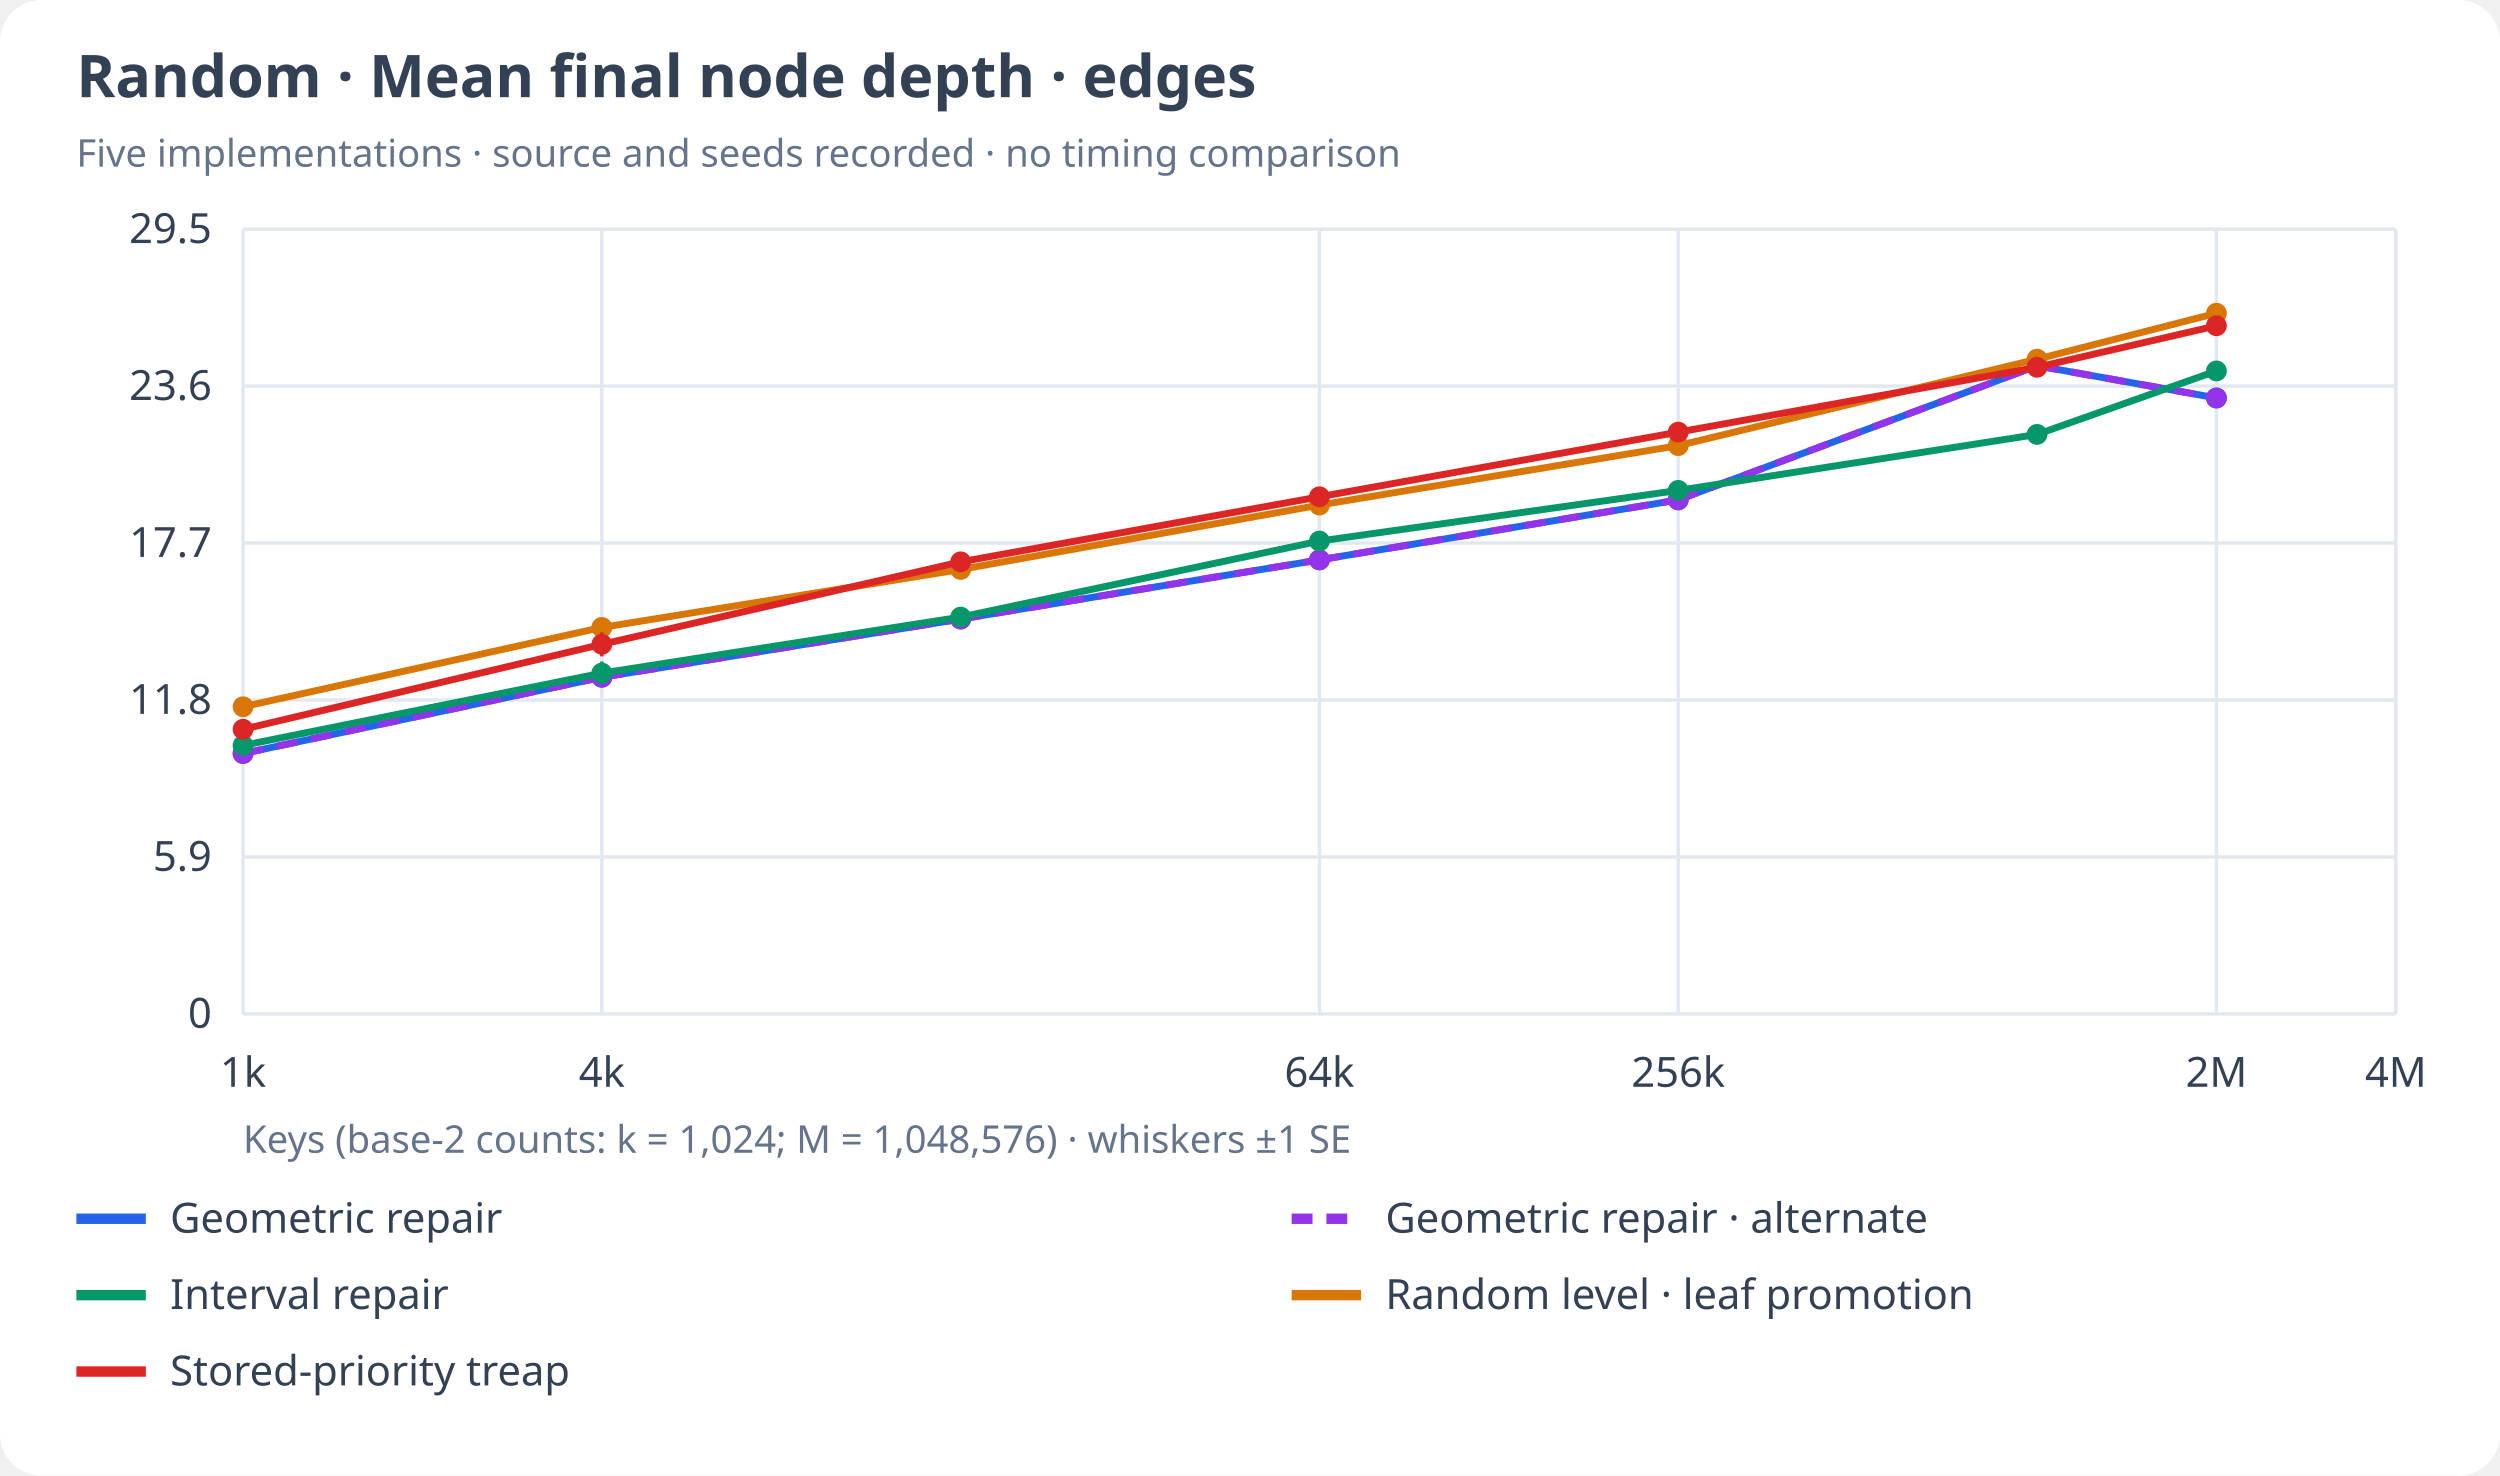
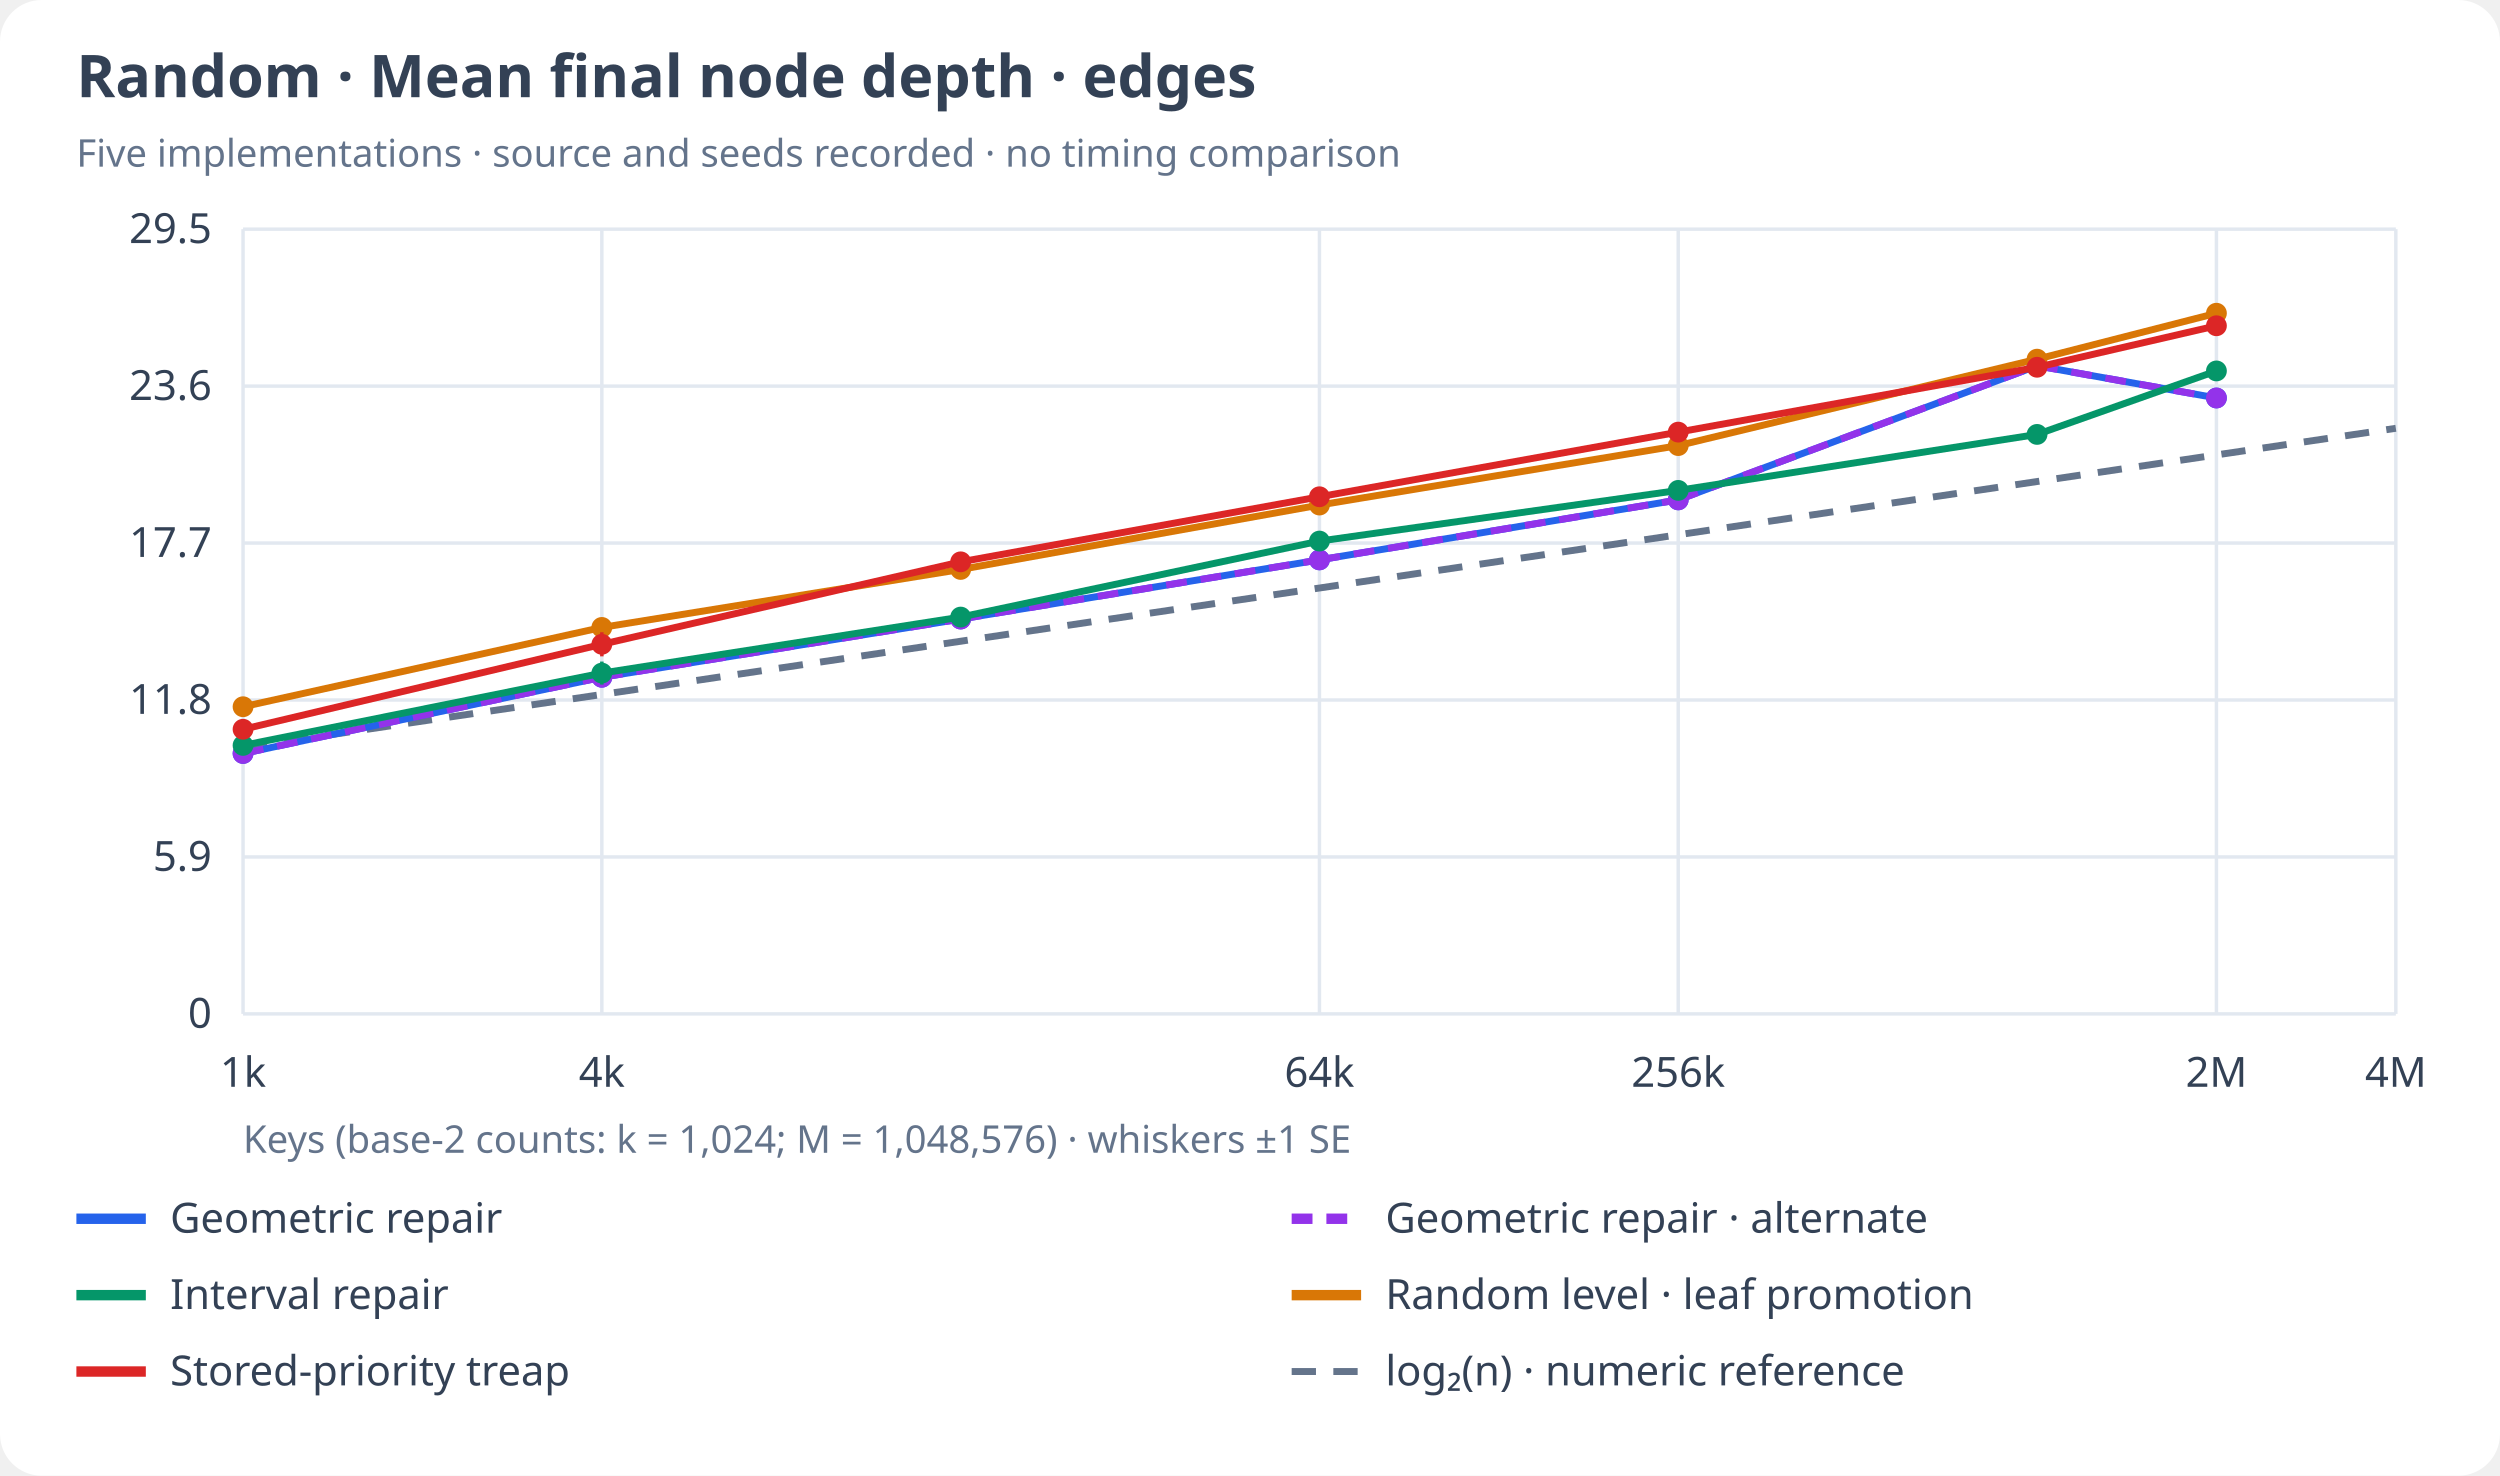
<svg xmlns="http://www.w3.org/2000/svg" viewBox="0 0 720 425" role="img" aria-labelledby="random-mean_depth-title random-mean_depth-desc">
  <style>text{font:12px system-ui,sans-serif;fill:#334155}.grid{stroke:#e2e8f0}</style>
  <rect width="720" height="425" rx="12" fill="white" />
  <text x="22" y="28" style="font-size:17px;font-weight:650">Random · Mean final node depth · edges</text>
  <text x="22" y="48" style="font-size:11px;fill:#64748b">Five implementations · source and seeds recorded · no timing comparison</text>
  <path class="grid" d="M70,292.00h620" />
  <text x="61" y="296.00" text-anchor="end">0</text>
  <path class="grid" d="M70,246.80h620" />
  <text x="61" y="250.80" text-anchor="end">5.9</text>
  <path class="grid" d="M70,201.60h620" />
  <text x="61" y="205.60" text-anchor="end">11.8</text>
  <path class="grid" d="M70,156.40h620" />
  <text x="61" y="160.40" text-anchor="end">17.7</text>
  <path class="grid" d="M70,111.20h620" />
  <text x="61" y="115.20" text-anchor="end">23.6</text>
  <path class="grid" d="M70,66.00h620" />
  <text x="61" y="70.00" text-anchor="end">29.5</text>
  <path class="grid" d="M70.00,66v226" />
  <text x="70.00" y="313" text-anchor="middle">1k</text>
  <path class="grid" d="M173.33,66v226" />
  <text x="173.33" y="313" text-anchor="middle">4k</text>
  <path class="grid" d="M380.00,66v226" />
  <text x="380.00" y="313" text-anchor="middle">64k</text>
  <path class="grid" d="M483.33,66v226" />
  <text x="483.33" y="313" text-anchor="middle">256k</text>
  <path class="grid" d="M638.33,66v226" />
  <text x="638.33" y="313" text-anchor="middle">2M</text>
  <path class="grid" d="M690.00,66v226" />
  <text x="690.00" y="313" text-anchor="middle">4M</text>
+   <path class="log-reference" d="M70.00,215.34L690.00,123.35" stroke="#64748b" stroke-width="2" stroke-dasharray="7 5" fill="none" />
  <path d="M70.00,218.27V215.72" stroke="#2563eb" />
  <circle cx="70.00" cy="217.00" r="3" fill="#2563eb" />
  <path d="M70.00,217.00L173.33,195.05" stroke="#2563eb" stroke-width="2" fill="none" />
  <path d="M173.33,196.02V194.09" stroke="#2563eb" />
  <circle cx="173.33" cy="195.05" r="3" fill="#2563eb" />
  <path d="M173.33,195.05L276.67,178.28" stroke="#2563eb" stroke-width="2" fill="none" />
  <path d="M276.67,181.07V175.49" stroke="#2563eb" />
  <circle cx="276.67" cy="178.28" r="3" fill="#2563eb" />
  <path d="M276.67,178.28L380.00,161.24" stroke="#2563eb" stroke-width="2" fill="none" />
  <path d="M380.00,162.72V159.77" stroke="#2563eb" />
  <circle cx="380.00" cy="161.24" r="3" fill="#2563eb" />
  <path d="M380.00,161.24L483.33,143.96" stroke="#2563eb" stroke-width="2" fill="none" />
  <circle cx="483.33" cy="143.96" r="3" fill="#2563eb" />
  <path d="M483.33,143.96L586.67,105.35" stroke="#2563eb" stroke-width="2" fill="none" />
  <circle cx="586.67" cy="105.35" r="3" fill="#2563eb" />
  <path d="M586.67,105.35L638.33,114.62" stroke="#2563eb" stroke-width="2" fill="none" />
  <circle cx="638.33" cy="114.62" r="3" fill="#2563eb" />
  <path d="M22,351h20" stroke="#2563eb" stroke-width="3" />
  <text x="49" y="355">Geometric repair</text>
  <path d="M70.00,218.27V215.72" stroke="#9333ea" />
  <circle cx="70.00" cy="217.00" r="3" fill="#9333ea" />
  <path d="M70.00,217.00L173.33,195.05" stroke="#9333ea" stroke-width="2" fill="none" stroke-dasharray="6 4" />
  <path d="M173.33,196.02V194.09" stroke="#9333ea" />
  <circle cx="173.33" cy="195.05" r="3" fill="#9333ea" />
  <path d="M173.33,195.05L276.67,178.28" stroke="#9333ea" stroke-width="2" fill="none" stroke-dasharray="6 4" />
  <path d="M276.67,181.07V175.49" stroke="#9333ea" />
  <circle cx="276.67" cy="178.28" r="3" fill="#9333ea" />
  <path d="M276.67,178.28L380.00,161.24" stroke="#9333ea" stroke-width="2" fill="none" stroke-dasharray="6 4" />
  <path d="M380.00,162.72V159.77" stroke="#9333ea" />
  <circle cx="380.00" cy="161.24" r="3" fill="#9333ea" />
  <path d="M380.00,161.24L483.33,143.96" stroke="#9333ea" stroke-width="2" fill="none" stroke-dasharray="6 4" />
  <circle cx="483.33" cy="143.96" r="3" fill="#9333ea" />
  <path d="M483.33,143.96L586.67,105.35" stroke="#9333ea" stroke-width="2" fill="none" stroke-dasharray="6 4" />
  <circle cx="586.67" cy="105.35" r="3" fill="#9333ea" />
  <path d="M586.67,105.35L638.33,114.62" stroke="#9333ea" stroke-width="2" fill="none" stroke-dasharray="6 4" />
  <circle cx="638.33" cy="114.62" r="3" fill="#9333ea" />
  <path d="M372,351h20" stroke="#9333ea" stroke-width="3" stroke-dasharray="6 4" />
  <text x="399" y="355">Geometric repair · alternate</text>
  <path d="M70.00,216.86V212.50" stroke="#059669" />
  <circle cx="70.00" cy="214.68" r="3" fill="#059669" />
  <path d="M70.00,214.68L173.33,193.85" stroke="#059669" stroke-width="2" fill="none" />
  <path d="M173.33,197.16V190.53" stroke="#059669" />
  <circle cx="173.33" cy="193.85" r="3" fill="#059669" />
  <path d="M173.33,193.85L276.67,177.72" stroke="#059669" stroke-width="2" fill="none" />
  <path d="M276.67,180.22V175.21" stroke="#059669" />
  <circle cx="276.67" cy="177.72" r="3" fill="#059669" />
  <path d="M276.67,177.72L380.00,155.83" stroke="#059669" stroke-width="2" fill="none" />
  <path d="M380.00,158.06V153.60" stroke="#059669" />
  <circle cx="380.00" cy="155.83" r="3" fill="#059669" />
  <path d="M380.00,155.83L483.33,141.23" stroke="#059669" stroke-width="2" fill="none" />
  <circle cx="483.33" cy="141.23" r="3" fill="#059669" />
  <path d="M483.33,141.23L586.67,125.11" stroke="#059669" stroke-width="2" fill="none" />
  <circle cx="586.67" cy="125.11" r="3" fill="#059669" />
  <path d="M586.67,125.11L638.33,106.83" stroke="#059669" stroke-width="2" fill="none" />
  <circle cx="638.33" cy="106.83" r="3" fill="#059669" />
  <path d="M22,373h20" stroke="#059669" stroke-width="3" />
  <text x="49" y="377">Interval repair</text>
  <path d="M70.00,203.88V203.21" stroke="#d97706" />
  <circle cx="70.00" cy="203.54" r="3" fill="#d97706" />
  <path d="M70.00,203.54L173.33,180.70" stroke="#d97706" stroke-width="2" fill="none" />
  <path d="M173.33,181.99V179.41" stroke="#d97706" />
  <circle cx="173.33" cy="180.70" r="3" fill="#d97706" />
  <path d="M173.33,180.70L276.67,164.00" stroke="#d97706" stroke-width="2" fill="none" />
  <path d="M276.67,166.22V161.78" stroke="#d97706" />
  <circle cx="276.67" cy="164.00" r="3" fill="#d97706" />
  <path d="M276.67,164.00L380.00,145.45" stroke="#d97706" stroke-width="2" fill="none" />
  <path d="M380.00,145.99V144.92" stroke="#d97706" />
  <circle cx="380.00" cy="145.45" r="3" fill="#d97706" />
  <path d="M380.00,145.45L483.33,128.33" stroke="#d97706" stroke-width="2" fill="none" />
  <circle cx="483.33" cy="128.33" r="3" fill="#d97706" />
  <path d="M483.33,128.33L586.67,103.44" stroke="#d97706" stroke-width="2" fill="none" />
  <circle cx="586.67" cy="103.44" r="3" fill="#d97706" />
  <path d="M586.67,103.44L638.33,90.21" stroke="#d97706" stroke-width="2" fill="none" />
  <circle cx="638.33" cy="90.21" r="3" fill="#d97706" />
  <path d="M372,373h20" stroke="#d97706" stroke-width="3" />
  <text x="399" y="377">Random level · leaf promotion</text>
  <path d="M70.00,211.42V208.65" stroke="#dc2626" />
  <circle cx="70.00" cy="210.03" r="3" fill="#dc2626" />
  <path d="M70.00,210.03L173.33,185.56" stroke="#dc2626" stroke-width="2" fill="none" />
  <path d="M173.33,189.03V182.09" stroke="#dc2626" />
  <circle cx="173.33" cy="185.56" r="3" fill="#dc2626" />
  <path d="M173.33,185.56L276.67,161.81" stroke="#dc2626" stroke-width="2" fill="none" />
  <path d="M276.67,163.93V159.69" stroke="#dc2626" />
  <circle cx="276.67" cy="161.81" r="3" fill="#dc2626" />
  <path d="M276.67,161.81L380.00,143.07" stroke="#dc2626" stroke-width="2" fill="none" />
  <path d="M380.00,145.27V140.88" stroke="#dc2626" />
  <circle cx="380.00" cy="143.07" r="3" fill="#dc2626" />
  <path d="M380.00,143.07L483.33,124.45" stroke="#dc2626" stroke-width="2" fill="none" />
  <circle cx="483.33" cy="124.45" r="3" fill="#dc2626" />
  <path d="M483.33,124.45L586.67,105.77" stroke="#dc2626" stroke-width="2" fill="none" />
  <circle cx="586.67" cy="105.77" r="3" fill="#dc2626" />
  <path d="M586.67,105.77L638.33,93.82" stroke="#dc2626" stroke-width="2" fill="none" />
  <circle cx="638.33" cy="93.82" r="3" fill="#dc2626" />
  <path d="M22,395h20" stroke="#dc2626" stroke-width="3" />
  <text x="49" y="399">Stored-priority treap</text>
+   <path d="M372,395h20" stroke="#64748b" stroke-width="2" stroke-dasharray="7 5" />
+   <text x="399" y="399">log₂(n) · numeric reference</text>
  <text x="70" y="332" style="font-size:11px;fill:#64748b">Keys (base-2 counts: k = 1,024; M = 1,048,576) · whiskers ±1 SE</text>
</svg>
